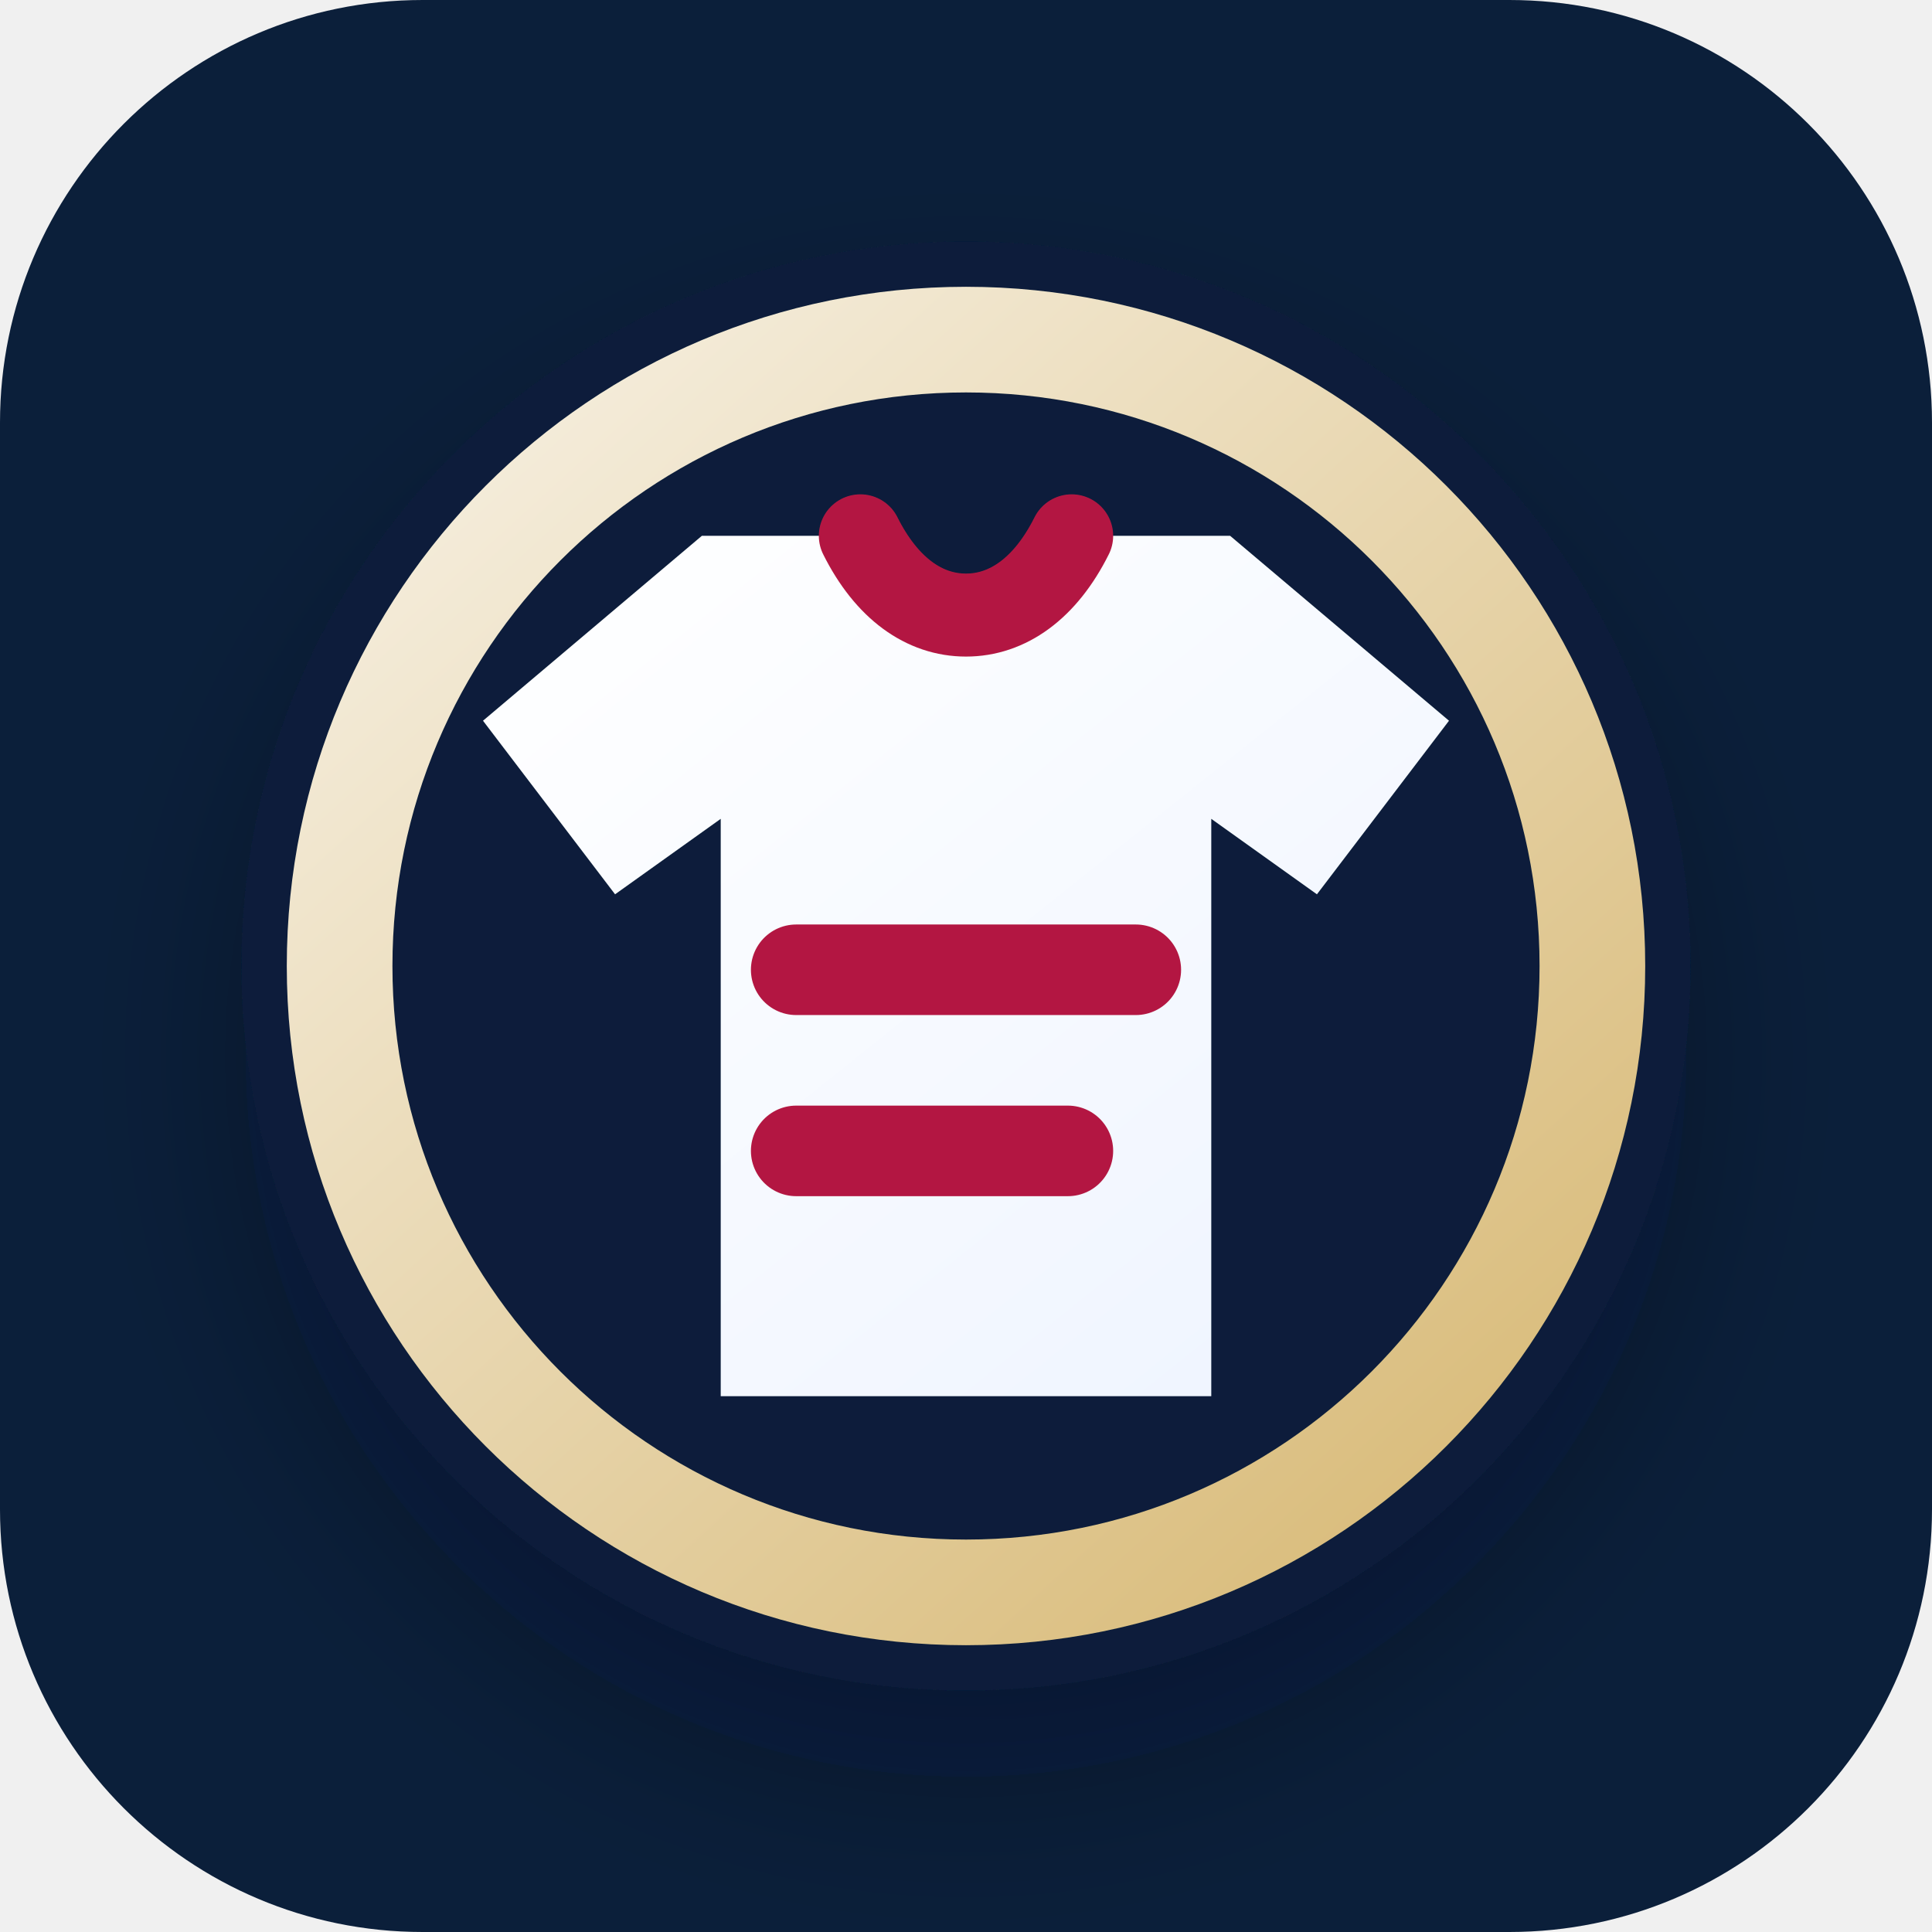
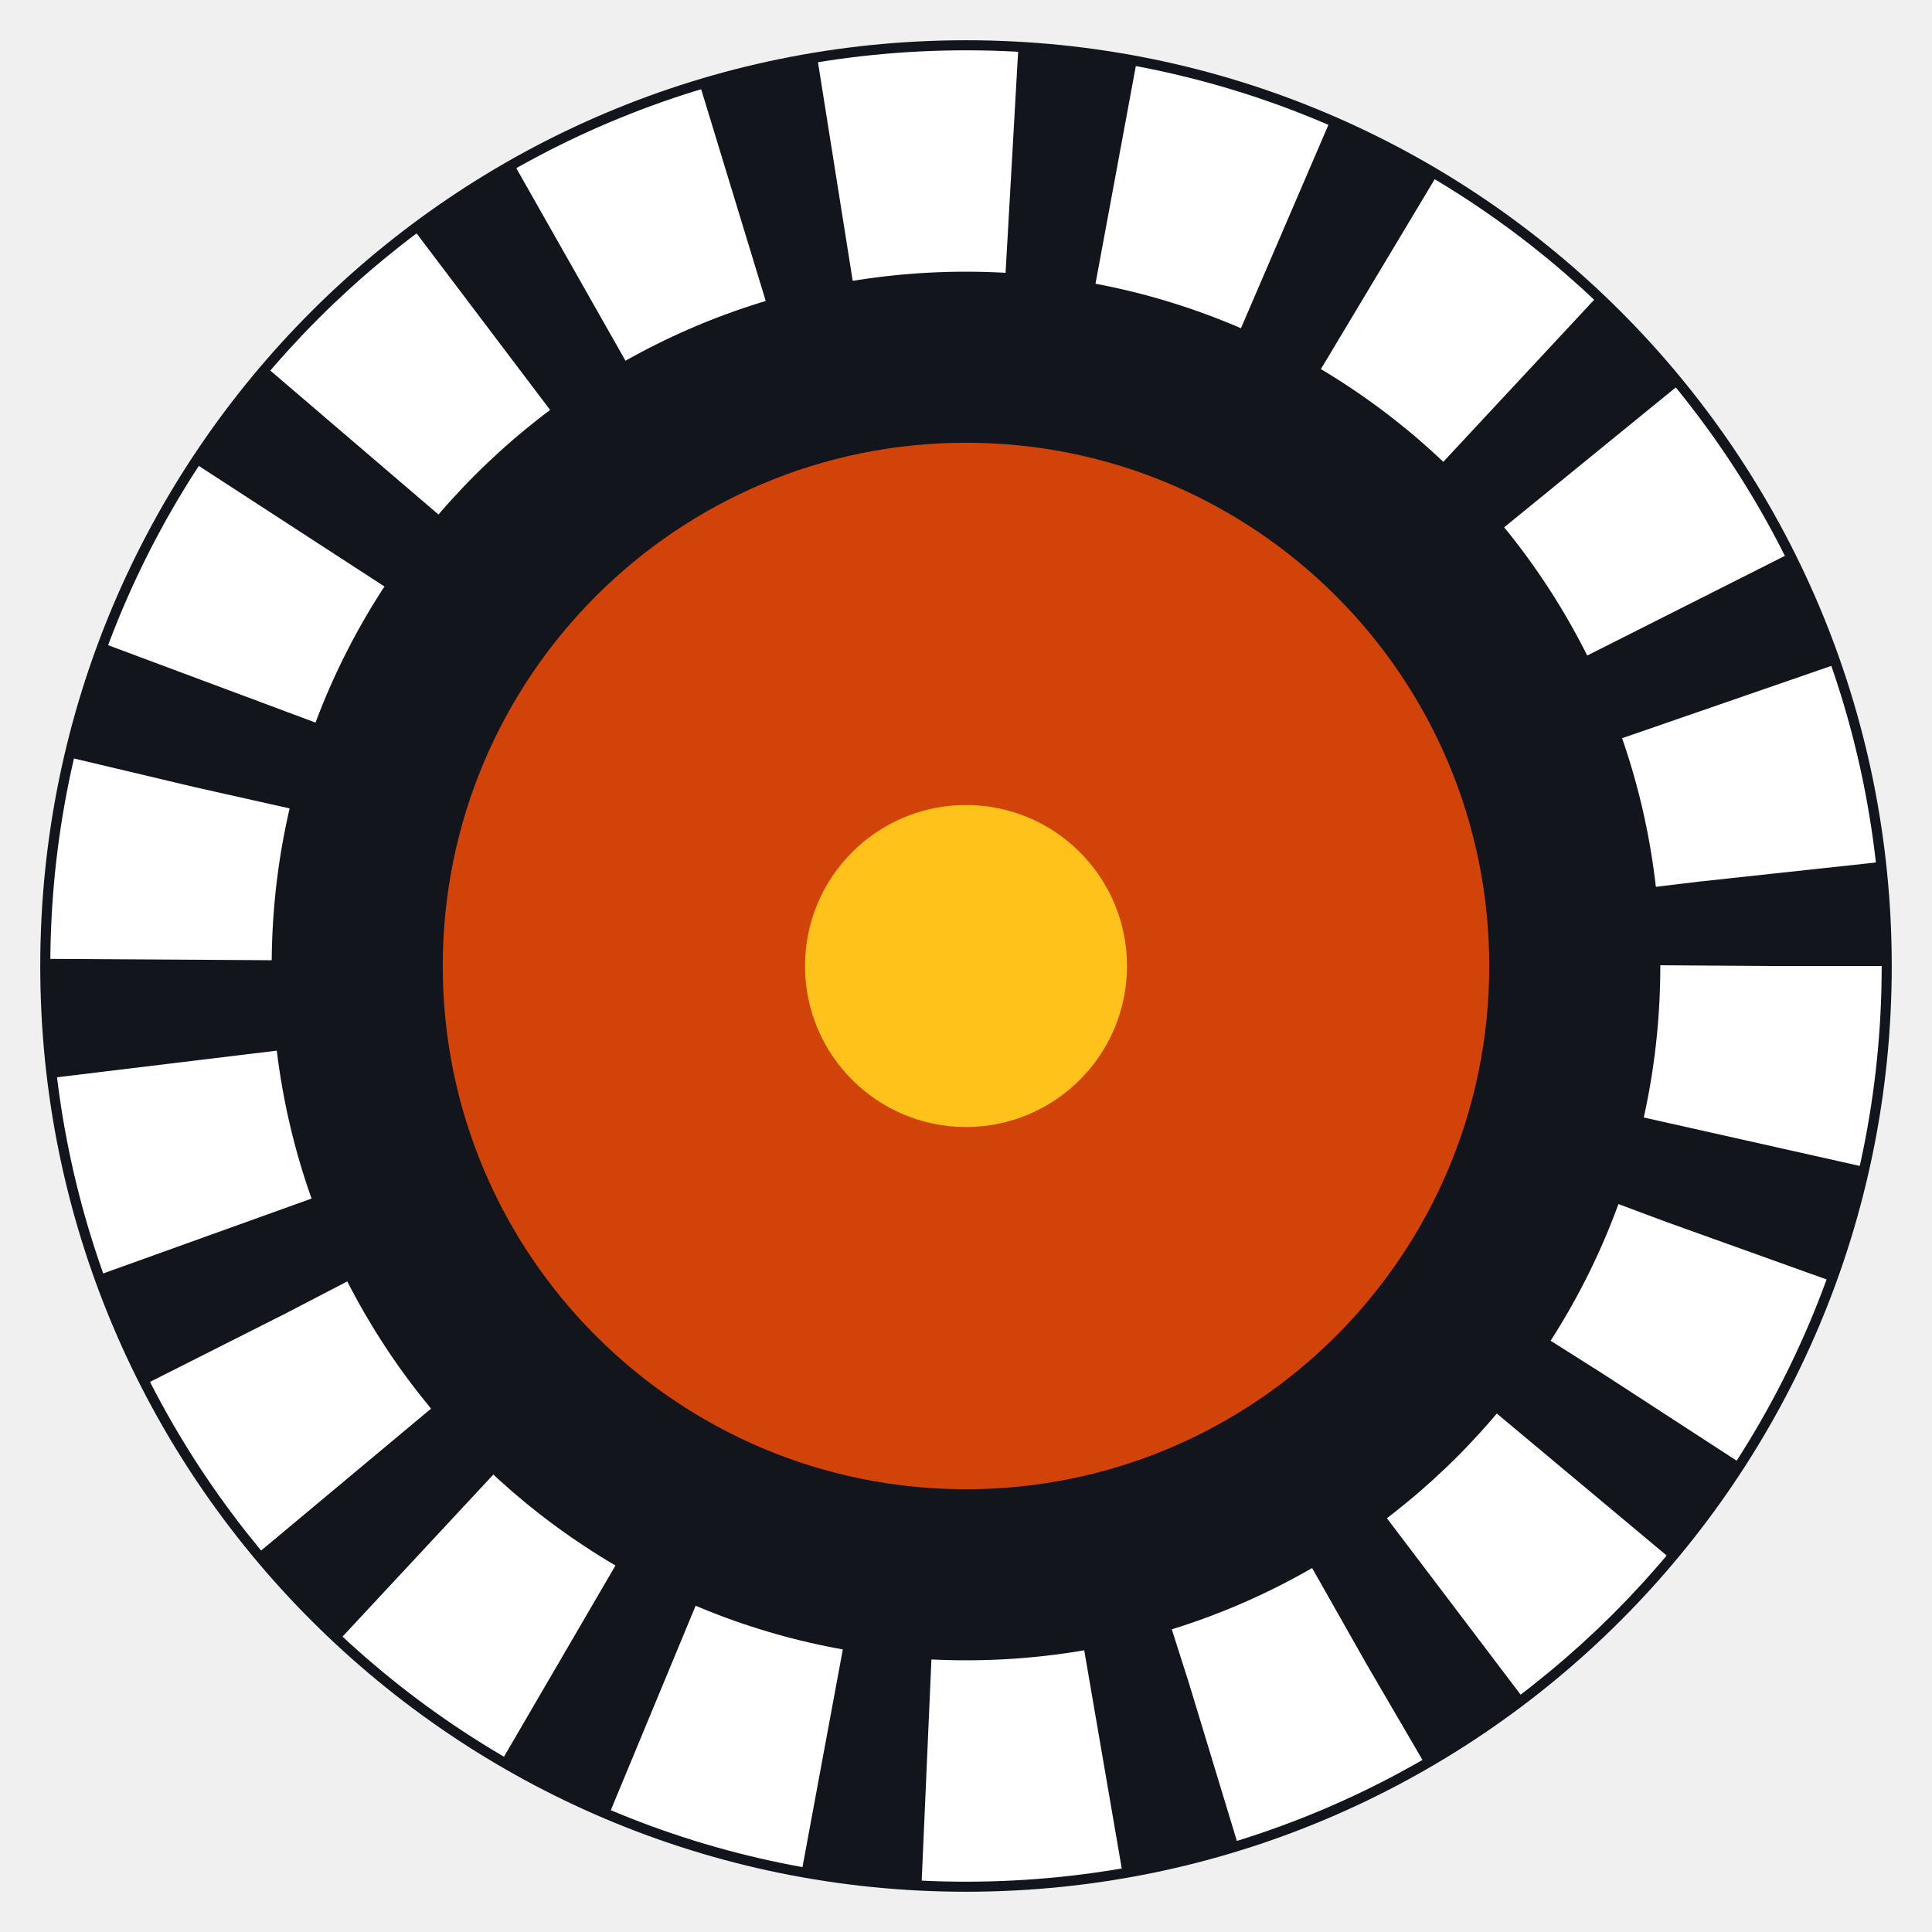
- <svg xmlns="http://www.w3.org/2000/svg" width="512" height="512" viewBox="0 0 512 512" role="img" aria-labelledby="favicon-title favicon-desc">
-   <defs>
-     <linearGradient id="badge-ring" x1="92" y1="76" x2="420" y2="436" gradientUnits="userSpaceOnUse">
-       <stop stop-color="#f8f3e8" />
-       <stop offset="1" stop-color="#d6b66f" />
-     </linearGradient>
-     <linearGradient id="shirt-fill" x1="156" y1="132" x2="356" y2="382" gradientUnits="userSpaceOnUse">
-       <stop stop-color="#ffffff" />
-       <stop offset="1" stop-color="#eef4ff" />
-     </linearGradient>
-     <filter id="badge-shadow" x="-20%" y="-20%" width="140%" height="145%" color-interpolation-filters="sRGB">
-       <feDropShadow dx="0" dy="24" stdDeviation="22" flood-color="#020817" flood-opacity="0.28" />
-     </filter>
-   </defs>
-   <rect width="512" height="512" rx="112" fill="#0b1f3a" />
-   <g filter="url(#badge-shadow)">
-     <circle cx="256" cy="256" r="192" fill="#0b1f3a" />
-     <circle cx="256" cy="256" r="166" fill="none" stroke="url(#badge-ring)" stroke-width="28" />
-     <path d="M186 142h42c7 14 17 21 28 21s21-7 28-21h42l58 49-35 46-28-20v153H191V217l-28 20-35-46 58-49Z" fill="url(#shirt-fill)" />
-     <path d="M228 142c7 14 17 21 28 21s21-7 28-21" fill="none" stroke="#b31942" stroke-width="22" stroke-linecap="round" />
-     <path d="M211 257h90m-90 48h72" fill="none" stroke="#b31942" stroke-width="24" stroke-linecap="round" />
+ <svg xmlns="http://www.w3.org/2000/svg" viewBox="0 0 48 48">
+   <g transform="translate(24 24)">
+     <circle r="23" fill="#12161C" />
+     <circle r="20" fill="none" stroke="#FFFFFF" stroke-width="5.5" stroke-dasharray="4.4 2.6" />
+     <circle r="13" fill="#D2430A" />
+     <circle r="4" fill="#FFC21A" />
  </g>
</svg>
